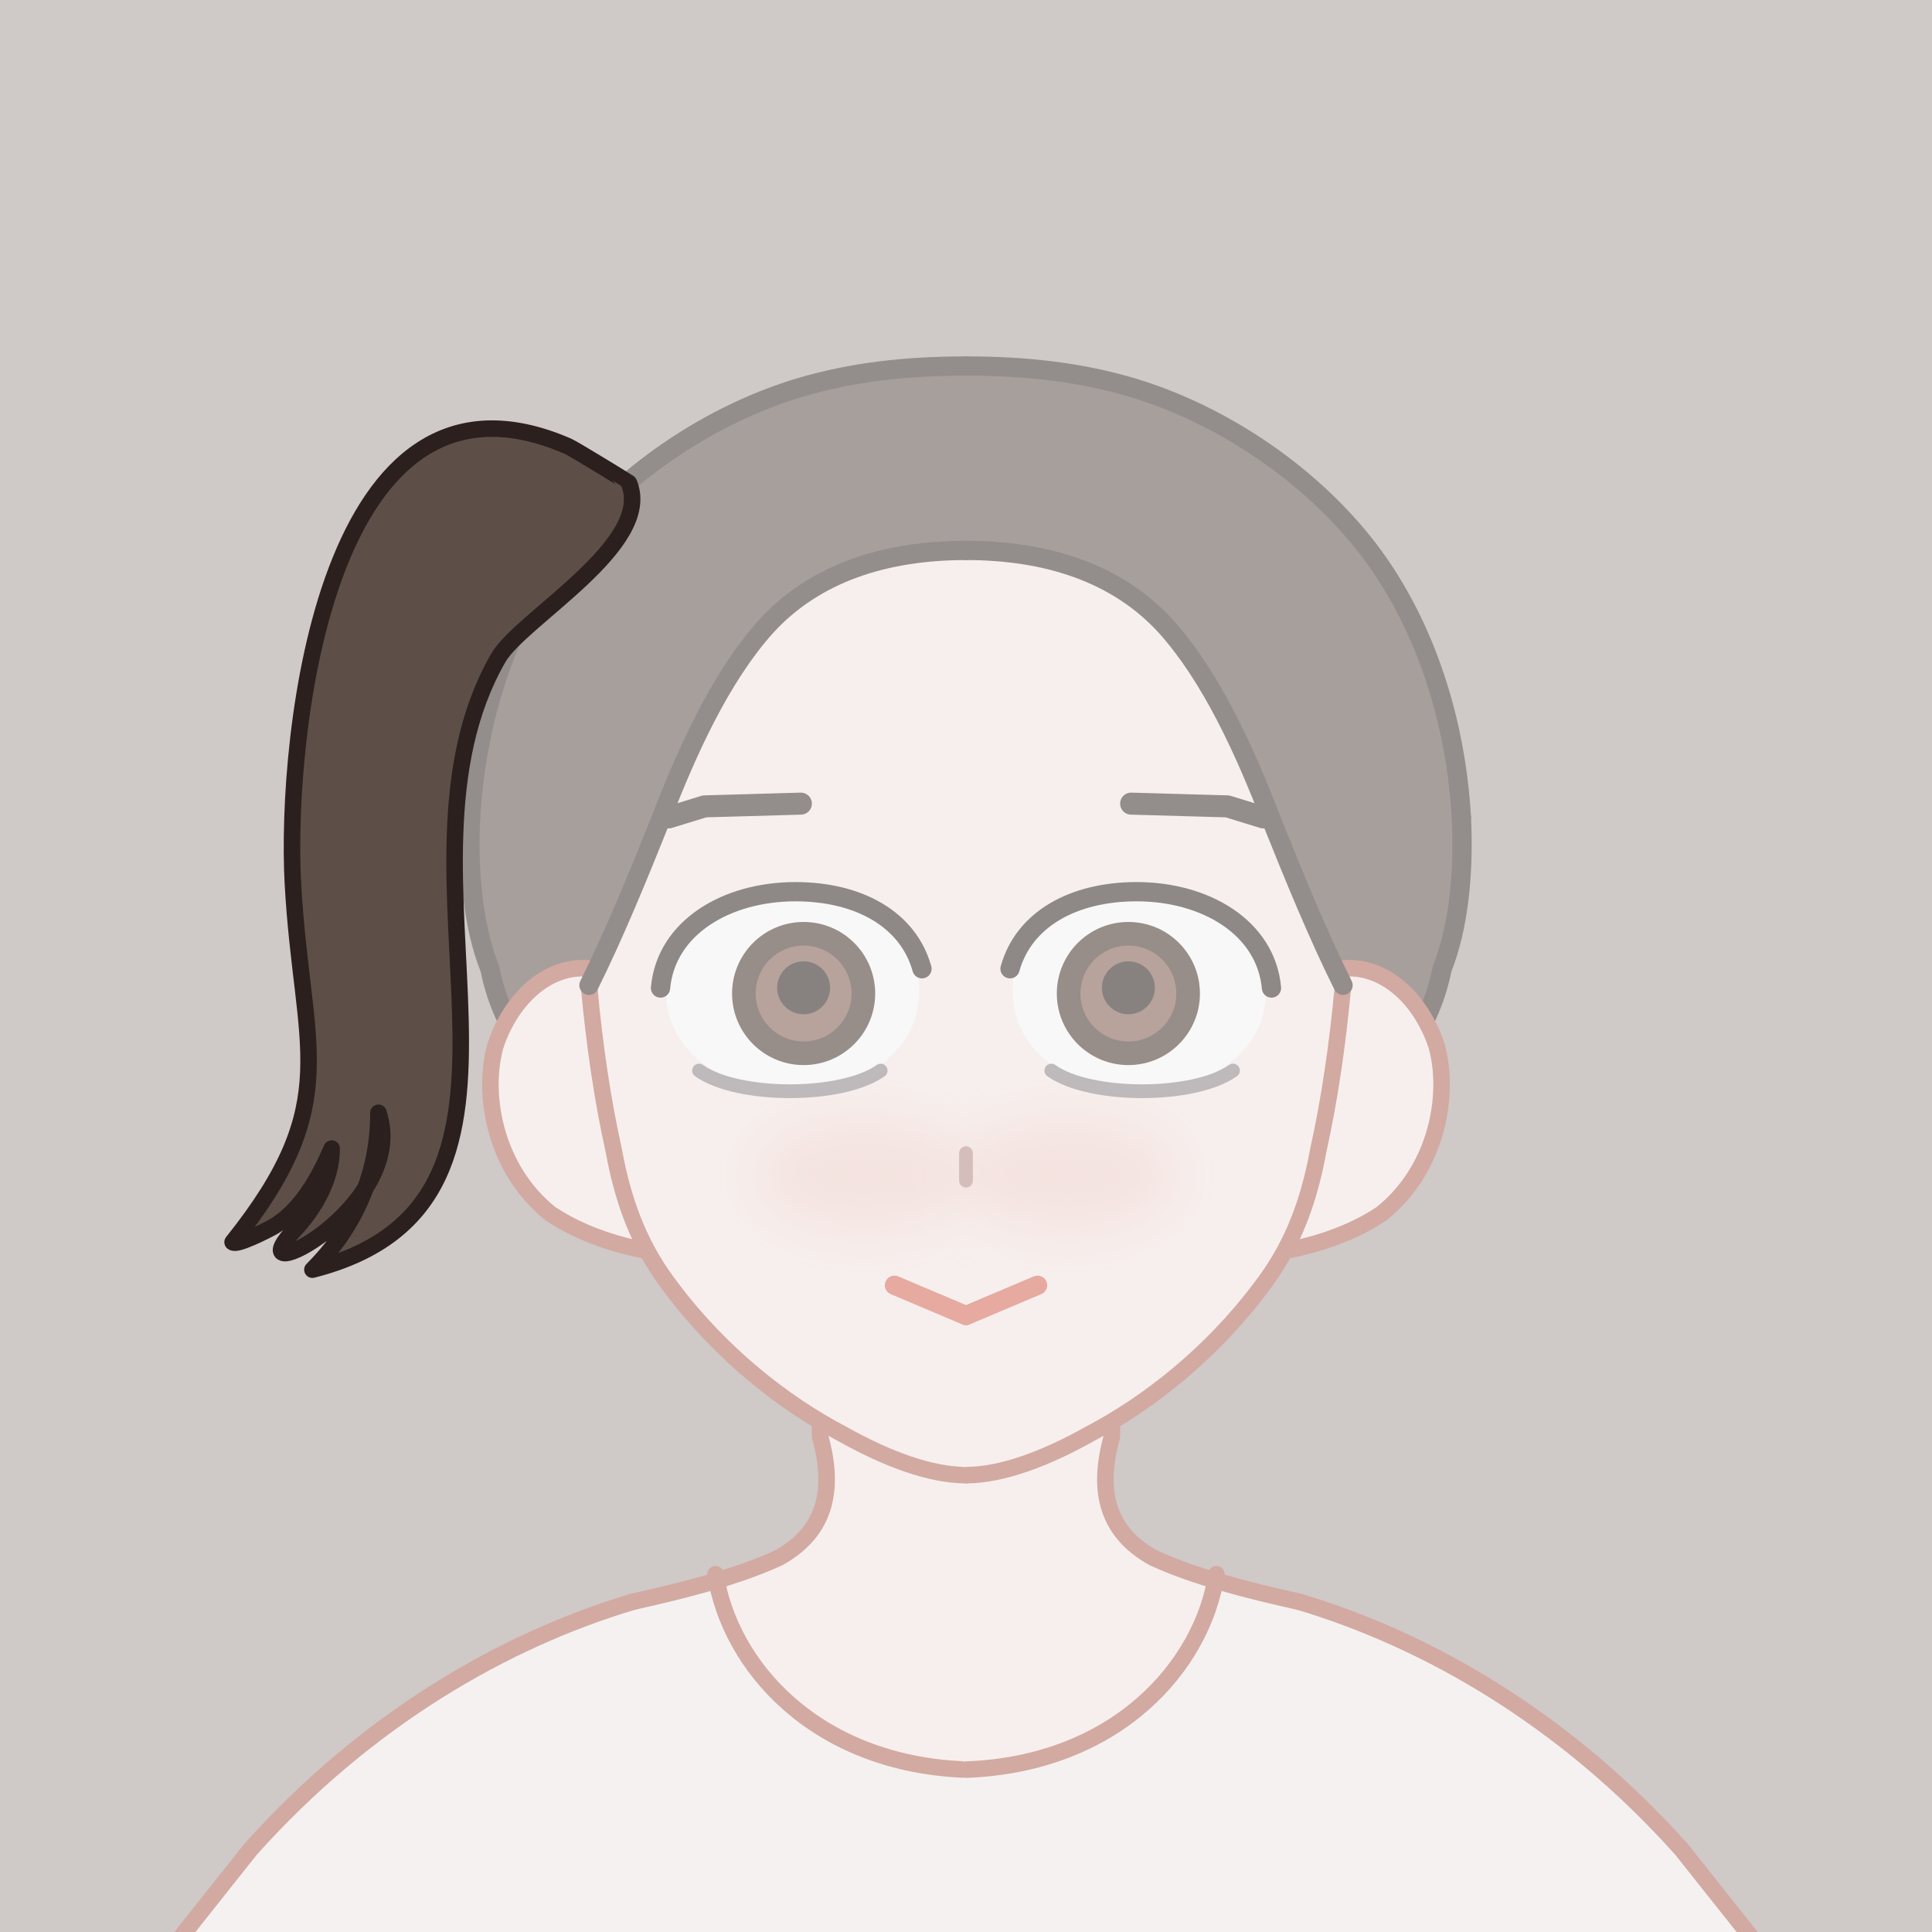
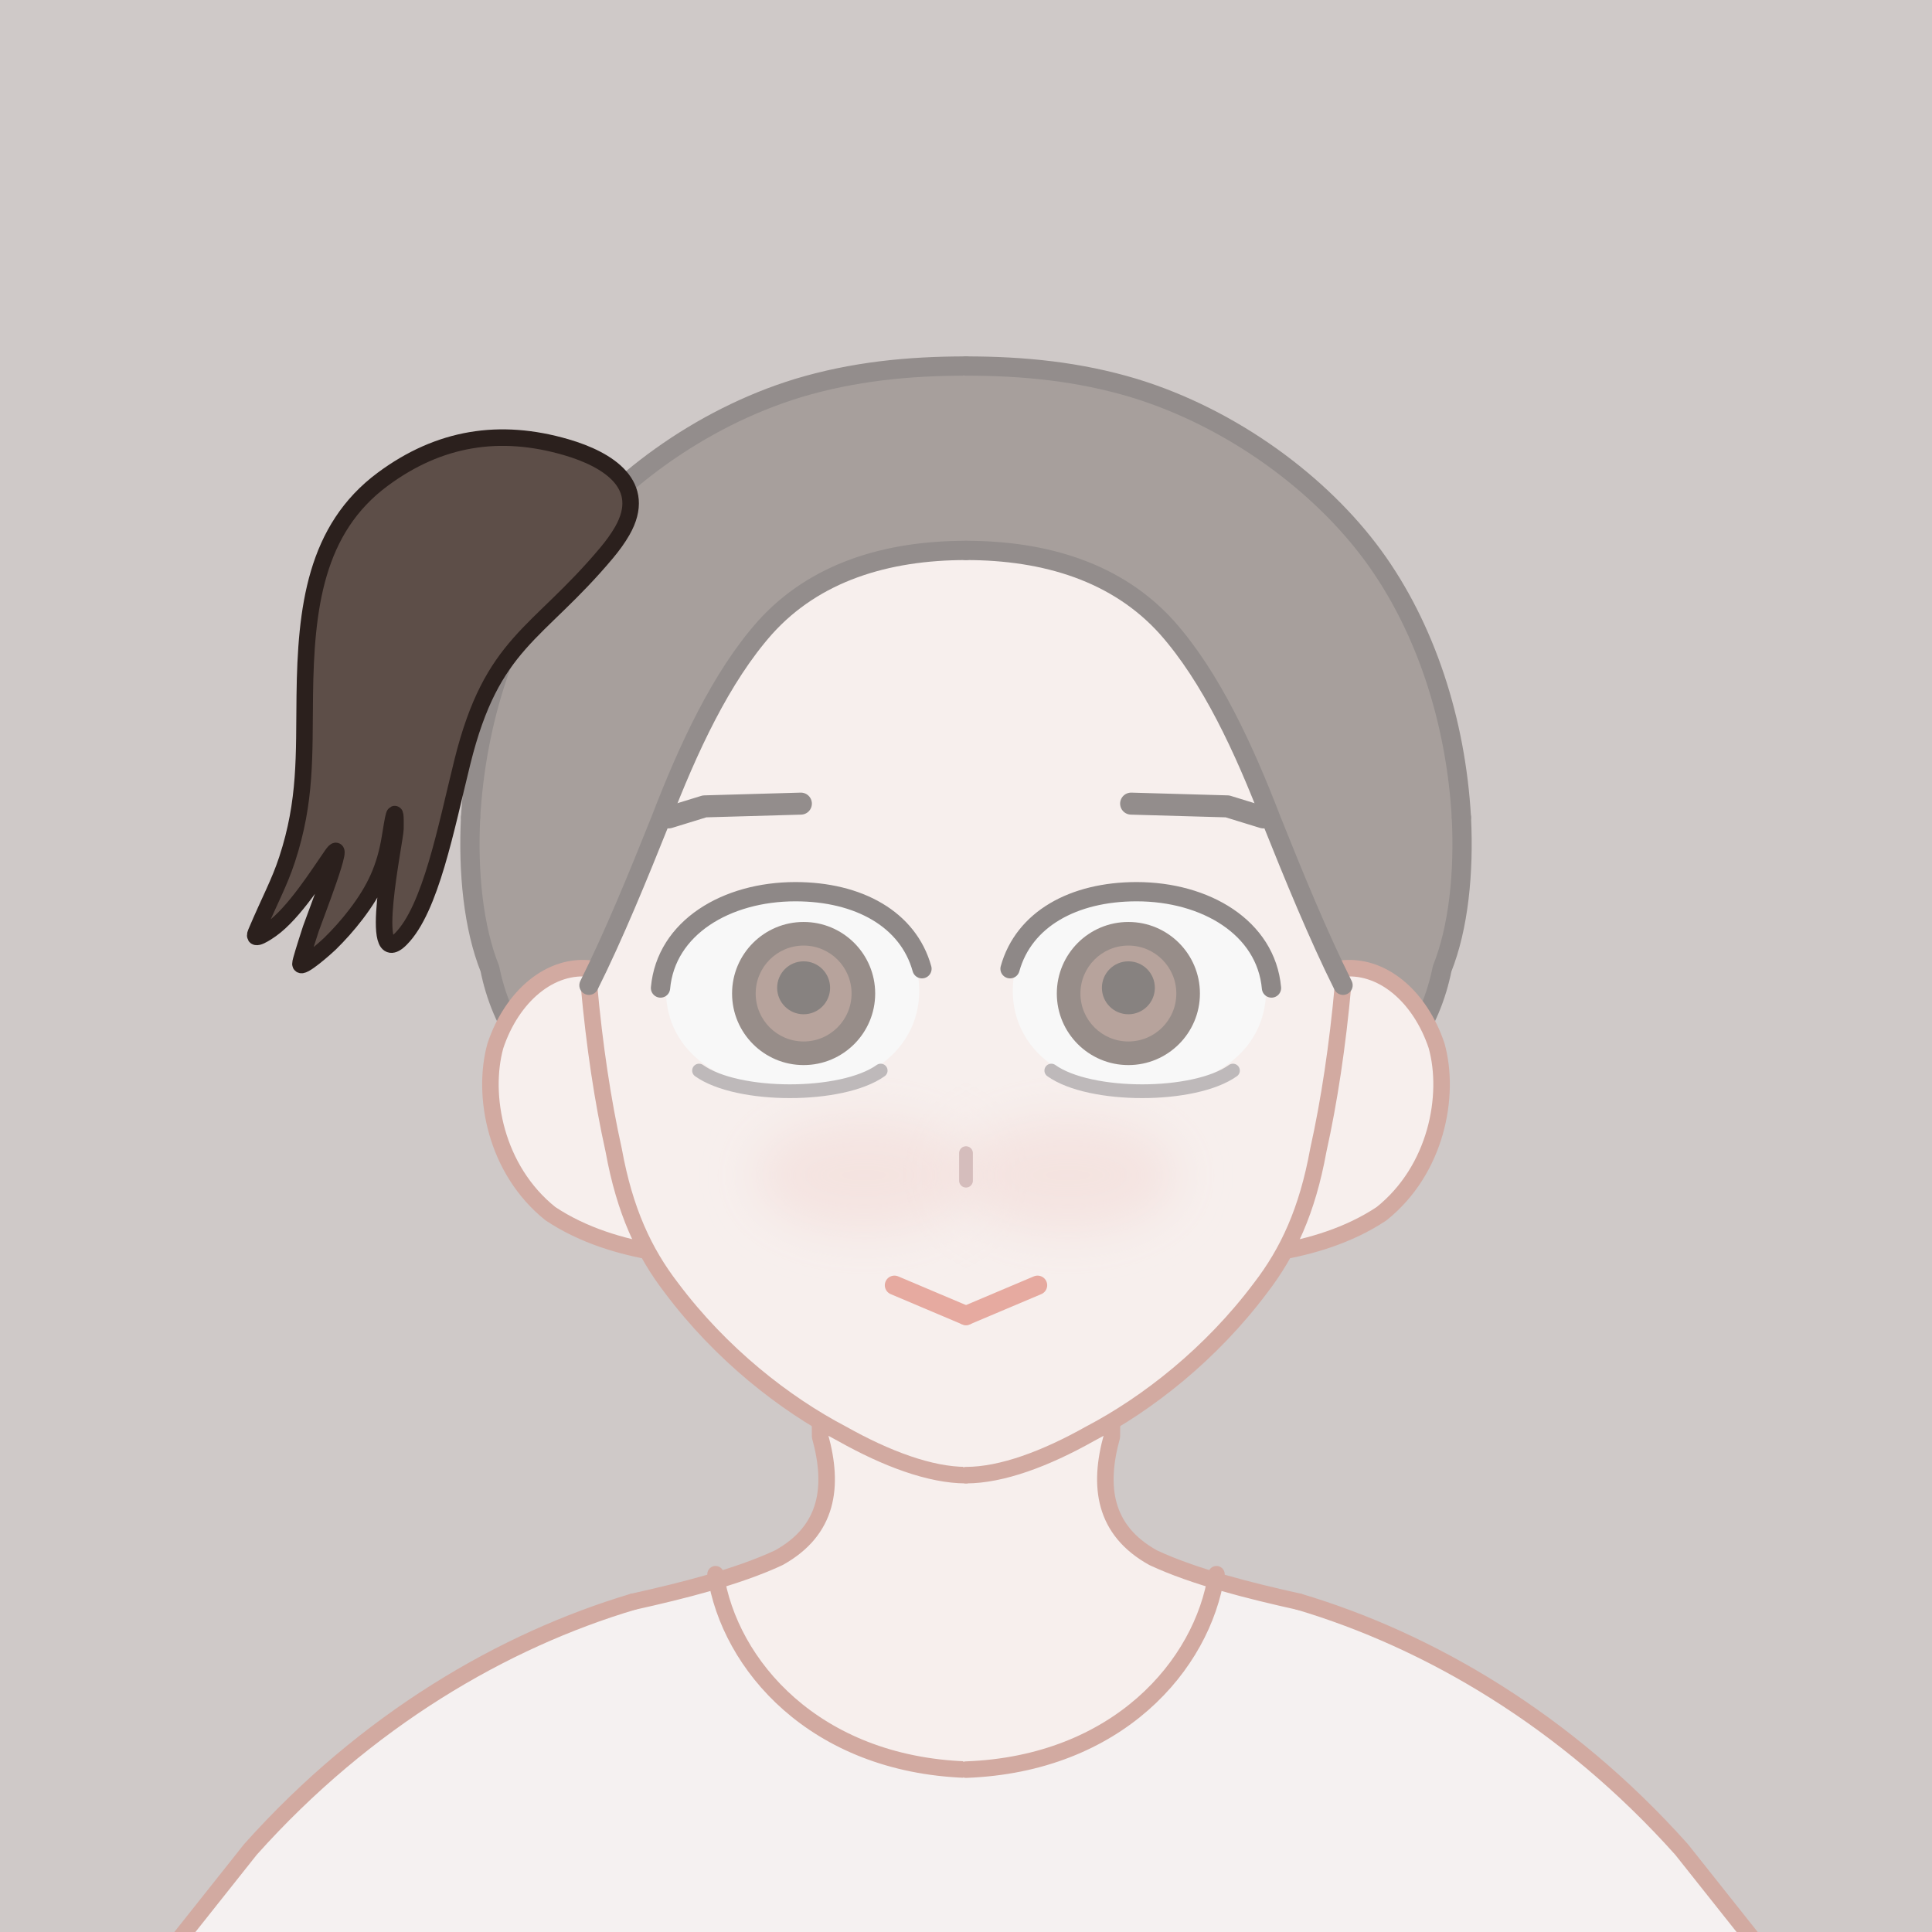
<svg xmlns="http://www.w3.org/2000/svg" width="702" height="702" viewBox="0 0 702 702">
  <defs>
-     <clipPath id="clip-path-5">
+     <clipPath id="clip-path-1">
      <path d="M242 389.2 L386 389.2 L386 464.8 L242 464.8 Z" />
    </clipPath>
    <filter id="filter-1" filterUnits="userSpaceOnUse" x="245" y="377" width="138" height="100" color-interpolation-filters="sRGB">
      <feGaussianBlur in="SourceGraphic" stdDeviation="9" color-interpolation-filters="linearRGB" />
    </filter>
-     <clipPath id="clip-path-6">
+     <clipPath id="clip-path-2">
      <path d="M460 389.2 L316 389.2 L316 464.8 L460 464.8 Z" />
    </clipPath>
    <filter id="filter-2" filterUnits="userSpaceOnUse" x="319" y="377" width="138" height="100" color-interpolation-filters="sRGB">
      <feGaussianBlur in="SourceGraphic" stdDeviation="9" color-interpolation-filters="linearRGB" />
    </filter>
-     <clipPath id="clip-path-7">
+     <clipPath id="clip-path-3">
      <path d="M242 360 C242 338 262 326 288 326 C314 326 334 338 334 360 C334 382 314 396 288 396 C262 396 242 382 242 360 Z" />
    </clipPath>
-     <clipPath id="clip-path-8">
+     <clipPath id="clip-path-4">
      <path d="M460 360 C460 338 440 326 414 326 C388 326 368 338 368 360 C368 382 388 396 414 396 C440 396 460 382 460 360 Z" />
    </clipPath>
  </defs>
  <g id="_ref">
    <g opacity="0.5">
      <rect x="0" y="0" width="702" height="702" fill="#ada19f" />
      <g data-layer="body">
        <g>
          <path d="M260 573 L230 582 C183 596 133 625 91 672 L60 712 L352 712 L352 643 C296 641 265 605 260 573 Z" fill="#f9f2f1" />
          <path d="M296 490 L298 522 C303 540 301 556 283 566 L260 573 C265 605 296 641 352 643 L352 490 Z" fill="#fdeeea" />
          <path d="M230 582 C183 596 133 625 91 672 L64 706" fill="none" stroke="#b46352" stroke-width="6" stroke-linecap="round" stroke-linejoin="round" />
          <path d="M296 500 C298 510 298 516 298 522 C303 540 301 556 283 566 C268 573 248 578 230 582" fill="none" stroke="#b46352" stroke-width="6" stroke-linecap="round" stroke-linejoin="round" />
          <path d="M260 572 C265 605 296 641 351 643" fill="none" stroke="#b46352" stroke-width="6" stroke-linecap="round" stroke-linejoin="round" />
        </g>
        <g>
          <path d="M442 573 L472 582 C519 596 569 625 611 672 L642 712 L350 712 L350 643 C406 641 437 605 442 573 Z" fill="#f9f2f1" />
          <path d="M406 490 L404 522 C399 540 401 556 419 566 L442 573 C437 605 406 641 350 643 L350 490 Z" fill="#fdeeea" />
          <path d="M472 582 C519 596 569 625 611 672 L638 706" fill="none" stroke="#b46352" stroke-width="6" stroke-linecap="round" stroke-linejoin="round" />
          <path d="M406 500 C404 510 404 516 404 522 C399 540 401 556 419 566 C434 573 454 578 472 582" fill="none" stroke="#b46352" stroke-width="6" stroke-linecap="round" stroke-linejoin="round" />
          <path d="M442 572 C437 605 406 641 351 643" fill="none" stroke="#b46352" stroke-width="6" stroke-linecap="round" stroke-linejoin="round" />
        </g>
      </g>
      <g data-layer="hairBase">
        <g>
          <path d="M352 133 L351 133 C330 133 310 135 290 141 C254 152 222 176 203 202 C184 228 173 262 171 297 C170 317 172 337 178 352 C180 362 184 372 190 380 L198 386 L352 386 Z" fill="#5d4e48" />
          <path d="M351 133 C330 133 310 135 290 141 C254 152 222 176 203 202 C184 228 173 262 171 297" fill="none" stroke="#352a27" stroke-width="7" stroke-linecap="round" stroke-linejoin="round" />
          <path d="M171 297 C170 317 172 337 178 352 C180 362 184 372 190 380" fill="none" stroke="#352a27" stroke-width="7" stroke-linecap="round" stroke-linejoin="round" />
        </g>
        <g>
          <path d="M350 133 L351 133 C372 133 392 135 412 141 C448 152 480 176 499 202 C518 228 529 262 531 297 C532 317 530 337 524 352 C522 362 518 372 512 380 L504 386 L350 386 Z" fill="#5d4e48" />
          <path d="M351 133 C372 133 392 135 412 141 C448 152 480 176 499 202 C518 228 529 262 531 297" fill="none" stroke="#352a27" stroke-width="7" stroke-linecap="round" stroke-linejoin="round" />
          <path d="M531 297 C532 317 530 337 524 352 C522 362 518 372 512 380" fill="none" stroke="#352a27" stroke-width="7" stroke-linecap="round" stroke-linejoin="round" />
        </g>
      </g>
      <g data-layer="ear">
        <g>
          <path d="M215 352 C200 350 186 362 180 380 C175 398 180 425 200 441 C212 449 226 453 238 455 L225 380 Z" fill="#fdeeea" />
          <path d="M215 352 C200 350 186 362 180 380 C175 398 180 425 200 441 C212 449 226 453 238 455" fill="none" stroke="#b46352" stroke-width="6" stroke-linecap="round" stroke-linejoin="round" />
        </g>
        <g>
          <path d="M487 352 C502 350 516 362 522 380 C527 398 522 425 502 441 C490 449 476 453 464 455 L477 380 Z" fill="#fdeeea" />
          <path d="M487 352 C502 350 516 362 522 380 C527 398 522 425 502 441 C490 449 476 453 464 455" fill="none" stroke="#b46352" stroke-width="6" stroke-linecap="round" stroke-linejoin="round" />
        </g>
      </g>
      <g data-layer="face">
        <g>
          <path d="M352 200 L351 200 C322 200 296 208 278 228 C262 246 250 272 240 298 C232 318 223 340 214 358 C216 380 219 400 223 418 C227 440 234 455 244 468 C262 492 285 510 306 521 C322 530 338 536 351 536 L352 536 Z" fill="#fdeeea" />
          <path d="M214 358 C216 380 219 400 223 418 C227 440 234 455 244 468 C262 492 285 510 306 521 C322 530 338 536 351 536" fill="none" stroke="#b46352" stroke-width="6" stroke-linecap="round" stroke-linejoin="round" />
        </g>
        <g>
          <path d="M350 200 L351 200 C380 200 406 208 424 228 C440 246 452 272 462 298 C470 318 479 340 488 358 C486 380 483 400 479 418 C475 440 468 455 458 468 C440 492 417 510 396 521 C380 530 364 536 351 536 L350 536 Z" fill="#fdeeea" />
          <path d="M488 358 C486 380 483 400 479 418 C475 440 468 455 458 468 C440 492 417 510 396 521 C380 530 364 536 351 536" fill="none" stroke="#b46352" stroke-width="6" stroke-linecap="round" stroke-linejoin="round" />
        </g>
      </g>
      <g data-layer="makeup">
-         <g clip-path="url(#clip-path-5)">
+         <g clip-path="url(#clip-path-1)">
          <g filter="url(#filter-1)">
            <ellipse cx="314" cy="427" rx="40" ry="21" fill="#f3bfb8" opacity="0.5" />
          </g>
        </g>
-         <g clip-path="url(#clip-path-6)">
+         <g clip-path="url(#clip-path-2)">
          <g filter="url(#filter-2)">
            <ellipse cx="388" cy="427" rx="40" ry="21" fill="#f3bfb8" opacity="0.5" />
          </g>
        </g>
      </g>
      <g data-layer="mouth">
        <line x1="325" y1="467" x2="351" y2="478" fill="none" stroke="#dc6450" stroke-width="7" stroke-linecap="round" stroke-linejoin="round" />
        <line x1="377" y1="467" x2="351" y2="478" fill="none" stroke="#dc6450" stroke-width="7" stroke-linecap="round" stroke-linejoin="round" />
        <line x1="351" y1="419" x2="351" y2="429" fill="none" stroke="#b98a88" stroke-width="5" stroke-linecap="round" />
      </g>
      <g data-layer="eye">
        <path d="M242 360 C242 338 262 326 288 326 C314 326 334 338 334 360 C334 382 314 396 288 396 C262 396 242 382 242 360 Z" fill="#ffffff" />
-         <g clip-path="url(#clip-path-7)">
+         <g clip-path="url(#clip-path-3)">
          <g>
            <circle cx="292" cy="361" r="26" fill="#3e2a22" />
            <circle cx="292" cy="361" r="17.42" fill="#7e5647" />
            <circle cx="292" cy="358.92" r="9.62" fill="#1e1410" />
          </g>
        </g>
        <g>
          <path d="M254 389 C268 399 306 399 320 389" fill="none" stroke="#8b8284" stroke-width="5" stroke-linecap="round" />
          <path d="M240 359 C242 337 264 324 289 324 C312 324 330 334 335 352" fill="none" stroke="#2b201d" stroke-width="7" stroke-linecap="round" stroke-linejoin="round" />
        </g>
        <g>
          <path d="M460 360 C460 338 440 326 414 326 C388 326 368 338 368 360 C368 382 388 396 414 396 C440 396 460 382 460 360 Z" fill="#ffffff" />
-           <g clip-path="url(#clip-path-8)">
+           <g clip-path="url(#clip-path-4)">
            <g>
              <circle cx="410" cy="361" r="26" fill="#3e2a22" />
              <circle cx="410" cy="361" r="17.42" fill="#7e5647" />
              <circle cx="410" cy="358.92" r="9.62" fill="#1e1410" />
            </g>
          </g>
          <g>
            <path d="M448 389 C434 399 396 399 382 389" fill="none" stroke="#8b8284" stroke-width="5" stroke-linecap="round" />
            <path d="M462 359 C460 337 438 324 413 324 C390 324 372 334 367 352" fill="none" stroke="#2b201d" stroke-width="7" stroke-linecap="round" stroke-linejoin="round" />
          </g>
        </g>
      </g>
      <g data-layer="hairLine">
        <path d="M351 200 C322 200 296 208 278 228 C262 246 250 272 240 298 C232 318 223 340 214 358" fill="none" stroke="#352a27" stroke-width="7" stroke-linecap="round" stroke-linejoin="round" />
        <path d="M351 200 C380 200 406 208 424 228 C440 246 452 272 462 298 C470 318 479 340 488 358" fill="none" stroke="#352a27" stroke-width="7" stroke-linecap="round" stroke-linejoin="round" />
      </g>
      <g data-layer="brow">
        <polyline points="243,297 256,293 291,292" fill="none" stroke="#352a27" stroke-width="8" stroke-linecap="round" stroke-linejoin="round" />
        <polyline points="459,297 446,293 411,292" fill="none" stroke="#352a27" stroke-width="8" stroke-linecap="round" stroke-linejoin="round" />
      </g>
    </g>
  </g>
  <g id="half">
-     <path d="M84.513 451.339 C85.899 452.725 96.716 447.132 98.402 446.239 C108.962 440.644 115.936 428.017 120.513 417.339 C120.513 428.462 114.302 439.133 106.907 447.007 C84.356 471.021 149.014 438.852 137.513 404.339 C137.513 426.439 129.09 445.762 113.513 461.339 C211.953 436.358 136.001 317.423 181.058 239.042 C189.195 224.887 237.784 197.841 228.528 175.465 C228.486 175.361 208.569 163.111 206.353 162.147 C118.3 123.84 103.516 267.676 106.427 321.027 C109.71 381.193 125.421 400.211 84.513 451.339 Z" fill="#5d4e48" stroke="#2b201d" stroke-width="6" stroke-linecap="round" stroke-linejoin="round" />
+     <path d="M110.739 252.657 C110.465 274.433 111.308 290.99 104.302 312.314 C101.467 320.942 98.051 326.949 93.023 338.817 C91.37 342.721 97.382 338.511 98.514 337.71 C106.894 331.781 115.88 317.419 120.615 310.645 C126.694 301.947 113.829 334.783 112.982 337.389 C110.84 343.972 109.138 349.441 109.163 350.145 C109.164 350.188 109.166 350.23 109.168 350.269 C109.282 352.543 118.927 343.849 119.809 342.987 C123.099 339.771 126.426 336.078 129.438 332.115 C136.289 323.101 139.896 315.311 141.701 304.255 C142.728 297.959 143.856 290.568 143.689 301.082 C143.62 305.403 133.241 353.663 145.65 341.18 C156.504 330.261 162.059 300.869 167.992 276.92 C178.853 233.077 195.095 231.108 220.401 200.914 C222.576 198.319 224.552 195.615 226.117 192.873 C235.606 176.252 221.113 166.974 205.764 162.501 C181.56 155.447 159.587 158.969 139.131 174.092 C114.513 192.291 111.136 220.978 110.739 252.657 Z" fill="#5d4e48" stroke="#2b201d" stroke-width="6" stroke-linecap="round" stroke-linejoin="round" />
  </g>
</svg>
